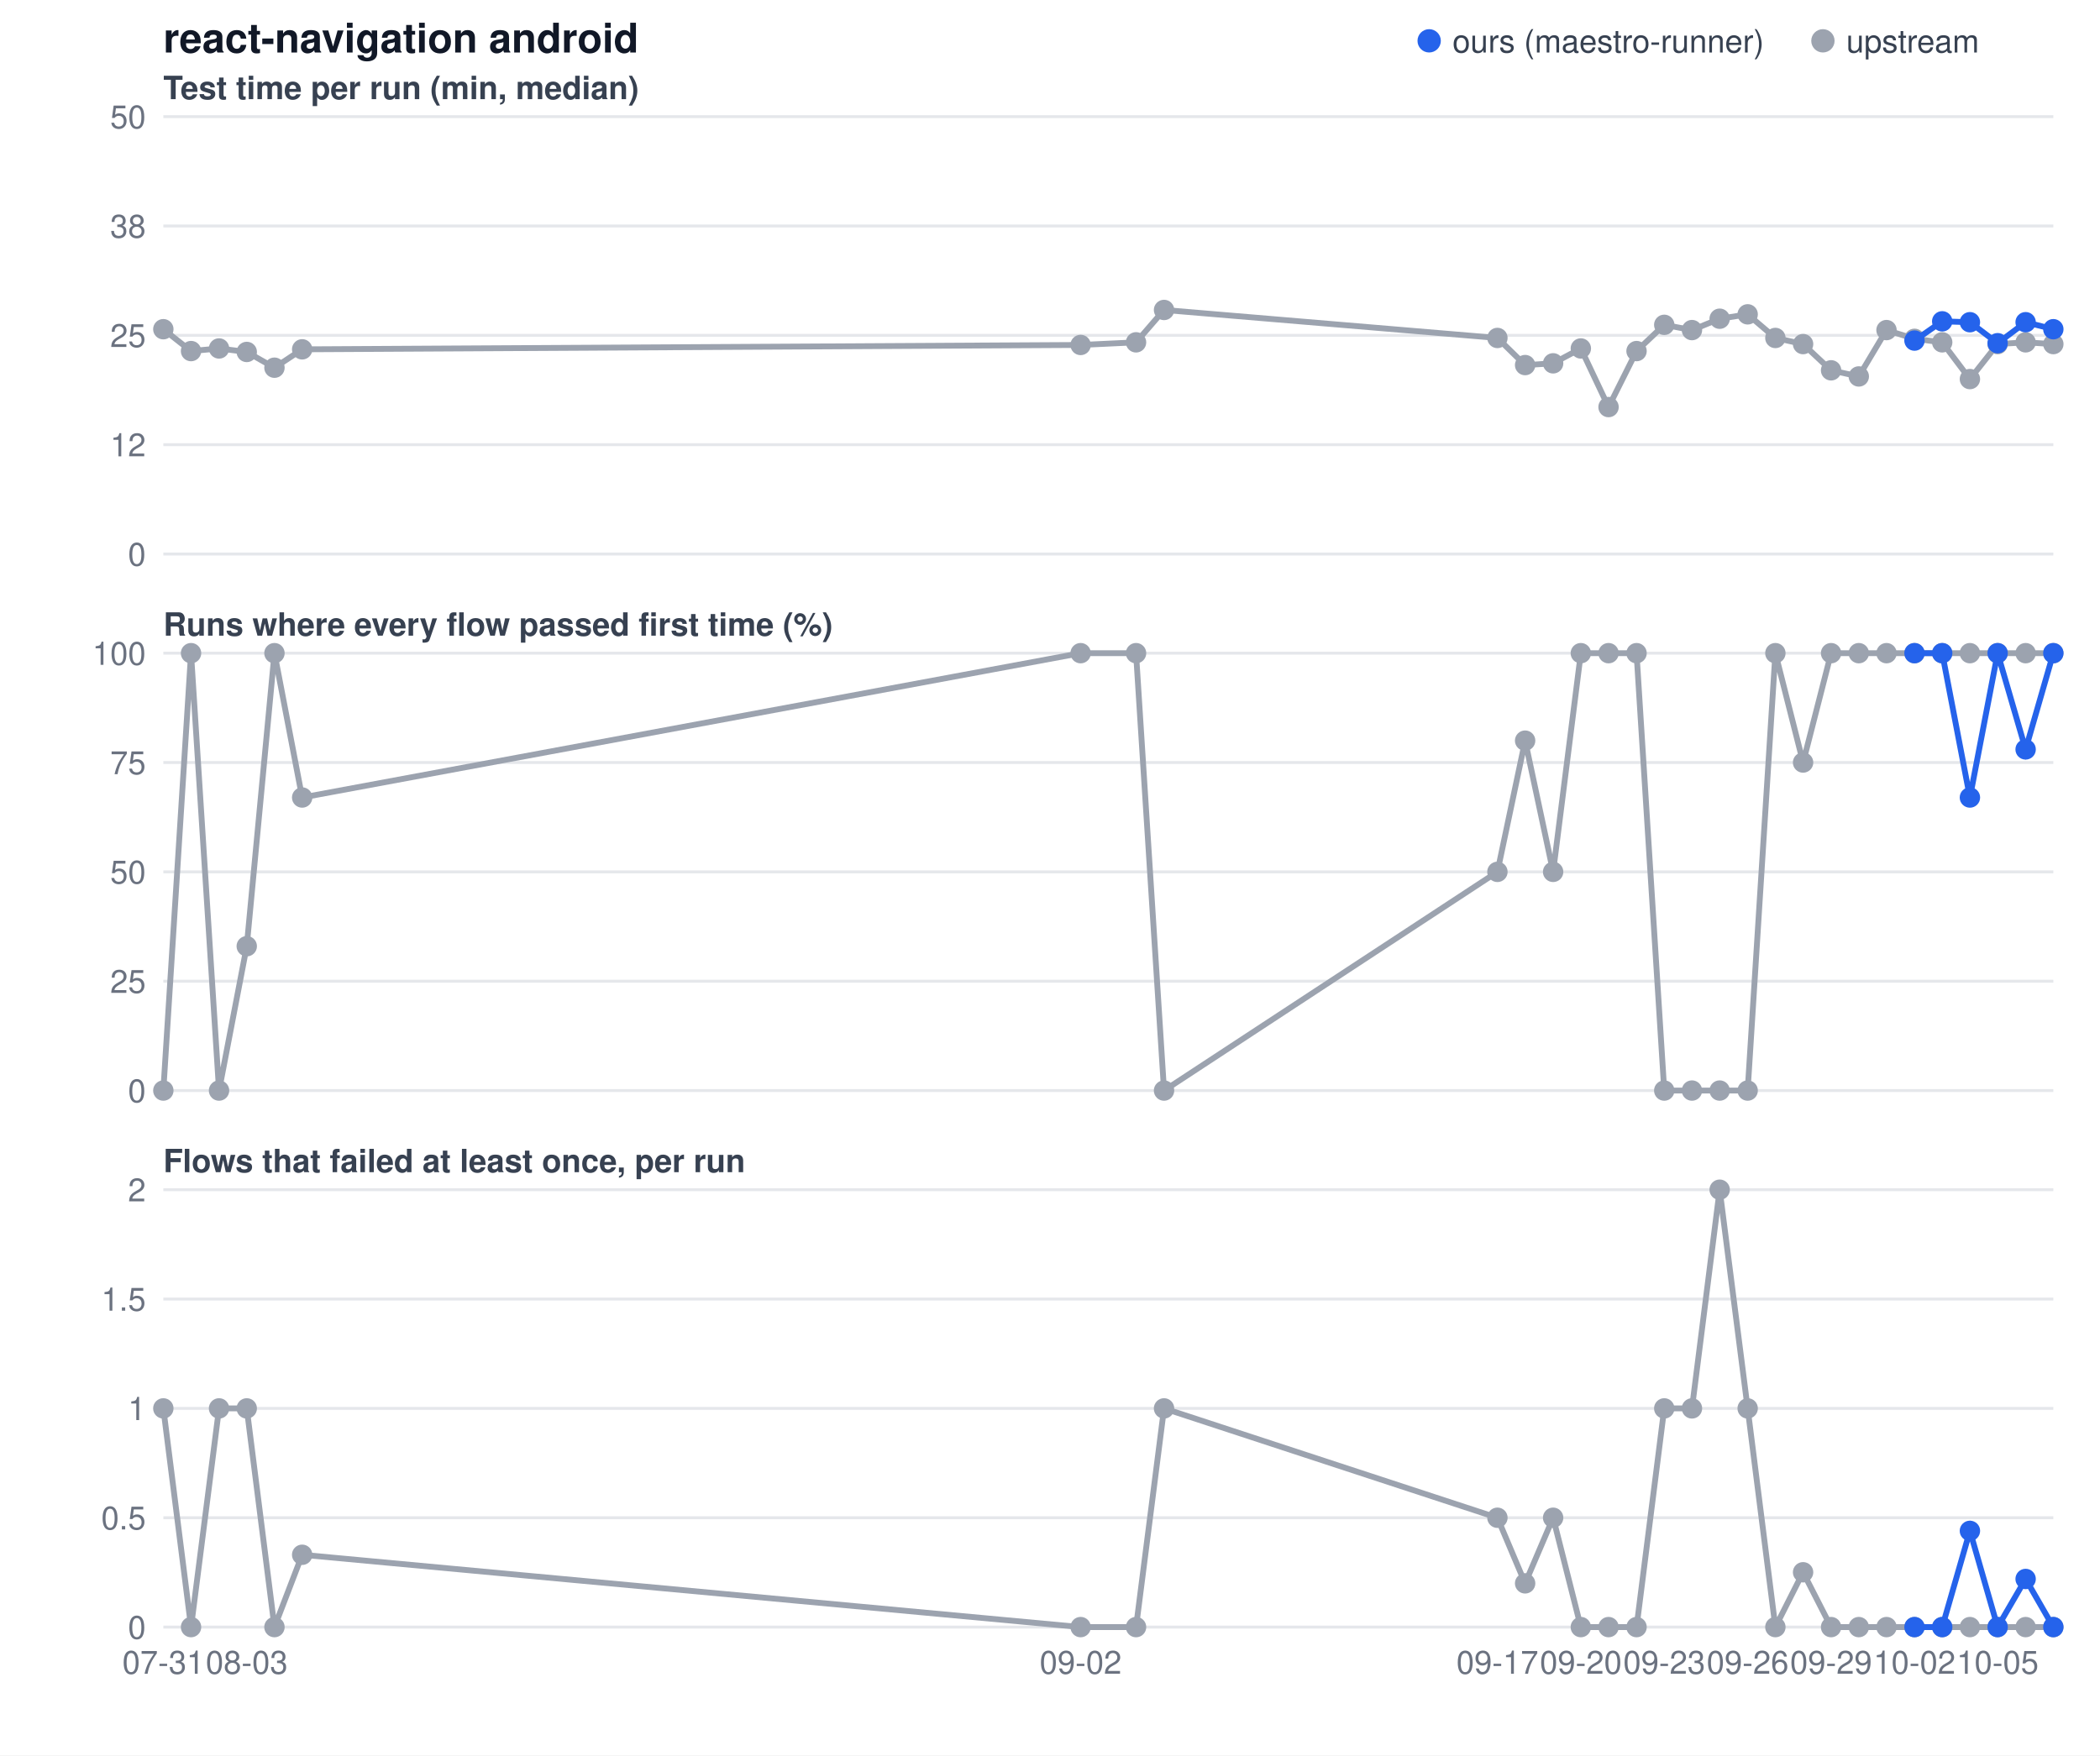
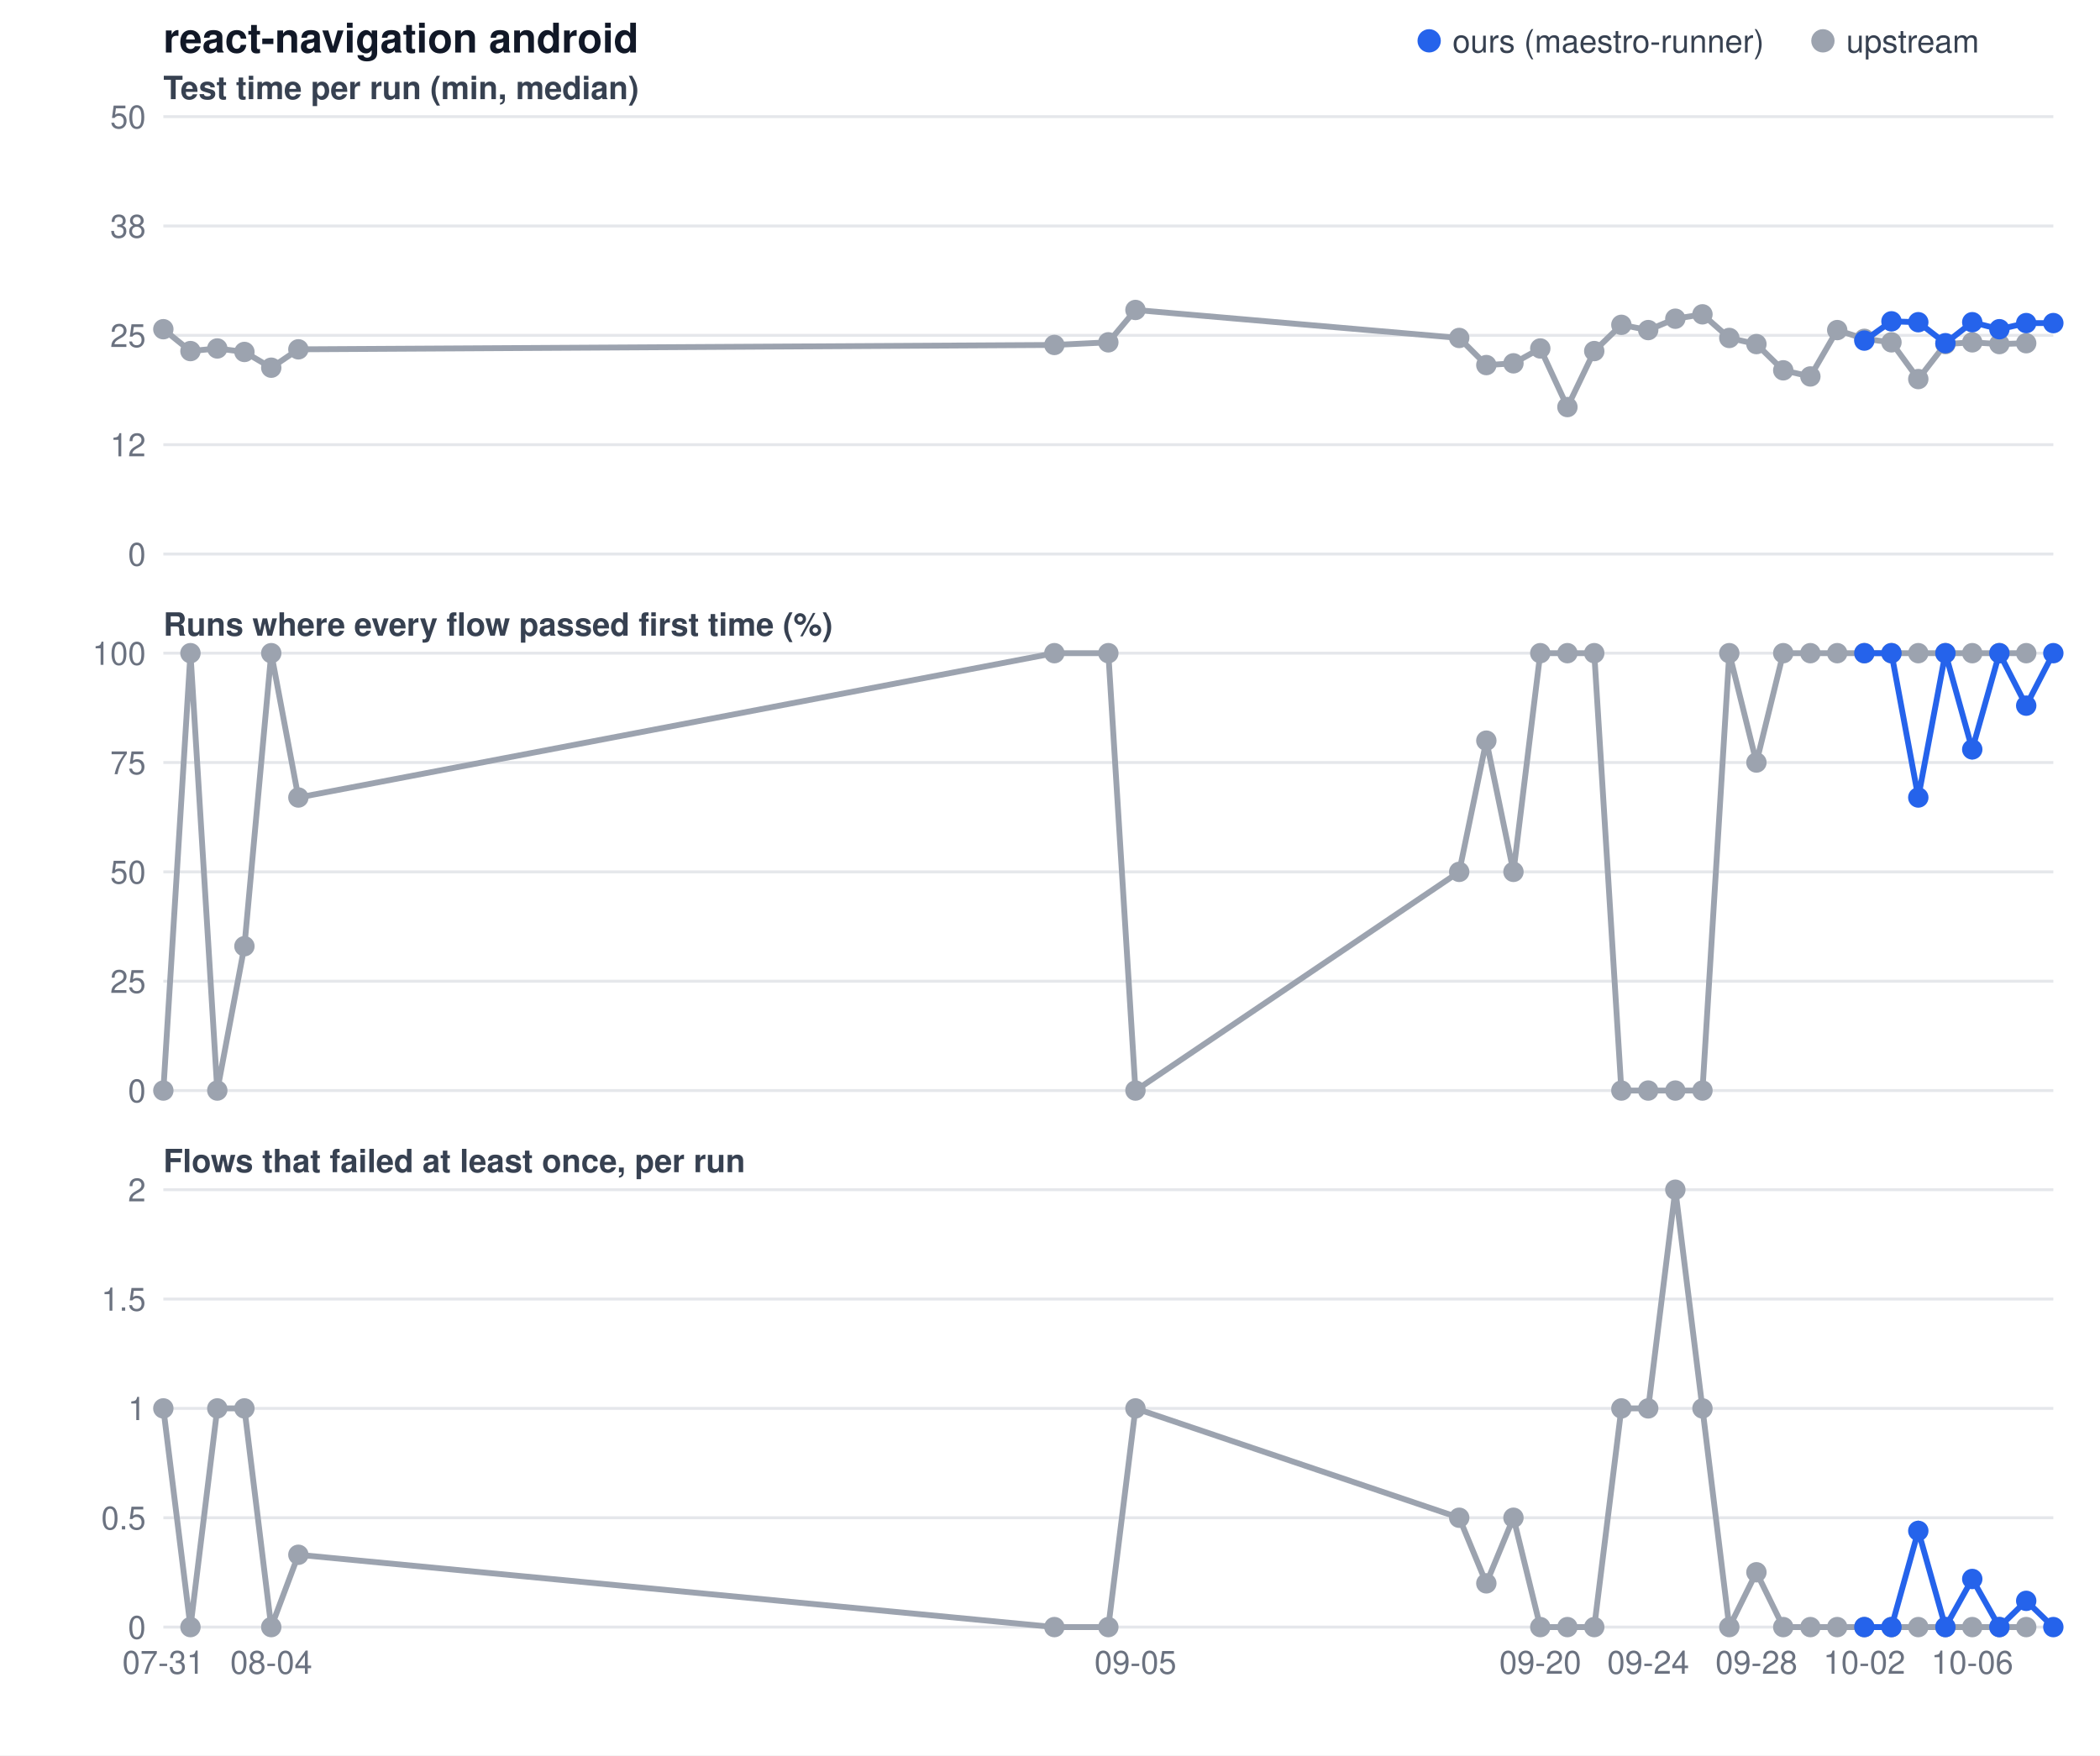
<svg xmlns="http://www.w3.org/2000/svg" width="720" height="602" font-family="-apple-system,Segoe UI,Helvetica,Arial,sans-serif" font-size="11">
  <rect width="100%" height="100%" fill="#ffffff" />
  <text x="56" y="18" font-size="14" font-weight="600" fill="#111827">react-navigation android</text>
  <circle cx="490" cy="14" r="4" fill="#2563eb" />
  <text x="498" y="18" fill="#374151">ours (maestro-runner)</text>
  <circle cx="625" cy="14" r="4" fill="#9ca3af" />
  <text x="633" y="18" fill="#374151">upstream</text>
  <text x="56" y="34" fill="#374151" font-weight="600">Test time per run (min, median)</text>
  <line x1="56" x2="704" y1="190.0" y2="190.0" stroke="#e5e7eb" />
  <text x="50" y="194.0" text-anchor="end" fill="#6b7280">0</text>
  <line x1="56" x2="704" y1="152.5" y2="152.5" stroke="#e5e7eb" />
  <text x="50" y="156.5" text-anchor="end" fill="#6b7280">12</text>
  <line x1="56" x2="704" y1="115.0" y2="115.0" stroke="#e5e7eb" />
  <text x="50" y="119.0" text-anchor="end" fill="#6b7280">25</text>
  <line x1="56" x2="704" y1="77.5" y2="77.5" stroke="#e5e7eb" />
  <text x="50" y="81.5" text-anchor="end" fill="#6b7280">38</text>
  <line x1="56" x2="704" y1="40.0" y2="40.0" stroke="#e5e7eb" />
  <text x="50" y="44.0" text-anchor="end" fill="#6b7280">50</text>
-   <polyline fill="none" stroke="#9ca3af" stroke-width="2" points="56.0,112.9 65.5,120.4 75.1,119.5 84.6,120.7 94.1,126.1 103.6,119.8 370.5,118.3 389.5,117.4 399.1,106.3 513.4,115.9 522.9,125.2 532.5,124.6 542.0,119.5 551.5,139.6 561.1,120.4 570.6,111.4 580.1,113.2 589.6,109.3 599.2,107.8 608.7,115.9 618.2,118.0 627.8,127.0 637.3,129.1 646.8,113.2 656.4,116.2 665.9,117.4 675.4,130.0 684.9,118.0 694.5,117.4 704.0,118.0" />
+   <polyline fill="none" stroke="#9ca3af" stroke-width="2" points="56.0,112.9 65.3,120.4 74.5,119.5 83.8,120.7 93.0,126.1 102.3,119.8 361.5,118.3 380.0,117.4 389.3,106.3 500.3,115.9 509.6,125.2 518.9,124.6 528.1,119.5 537.4,139.6 546.6,120.4 555.9,111.4 565.1,113.2 574.4,109.3 583.7,107.8 592.9,115.9 602.2,118.0 611.4,127.0 620.7,129.1 629.9,113.2 639.2,116.2 648.5,117.4 657.7,130.0 667.0,118.0 676.2,117.4 685.5,118.0 694.7,117.7" />
  <circle cx="56.0" cy="112.9" r="3.5" fill="#9ca3af" />
-   <circle cx="65.5" cy="120.4" r="3.5" fill="#9ca3af" />
-   <circle cx="75.1" cy="119.5" r="3.5" fill="#9ca3af" />
-   <circle cx="84.6" cy="120.7" r="3.5" fill="#9ca3af" />
-   <circle cx="94.1" cy="126.1" r="3.5" fill="#9ca3af" />
-   <circle cx="103.6" cy="119.8" r="3.5" fill="#9ca3af" />
-   <circle cx="370.5" cy="118.3" r="3.5" fill="#9ca3af" />
-   <circle cx="389.5" cy="117.4" r="3.5" fill="#9ca3af" />
-   <circle cx="399.1" cy="106.3" r="3.5" fill="#9ca3af" />
-   <circle cx="513.4" cy="115.9" r="3.5" fill="#9ca3af" />
-   <circle cx="522.9" cy="125.2" r="3.5" fill="#9ca3af" />
-   <circle cx="532.5" cy="124.6" r="3.5" fill="#9ca3af" />
-   <circle cx="542.0" cy="119.5" r="3.5" fill="#9ca3af" />
-   <circle cx="551.5" cy="139.6" r="3.5" fill="#9ca3af" />
-   <circle cx="561.1" cy="120.4" r="3.5" fill="#9ca3af" />
-   <circle cx="570.6" cy="111.4" r="3.5" fill="#9ca3af" />
-   <circle cx="580.1" cy="113.2" r="3.5" fill="#9ca3af" />
-   <circle cx="589.6" cy="109.3" r="3.5" fill="#9ca3af" />
-   <circle cx="599.2" cy="107.8" r="3.5" fill="#9ca3af" />
-   <circle cx="608.7" cy="115.9" r="3.5" fill="#9ca3af" />
-   <circle cx="618.2" cy="118.0" r="3.5" fill="#9ca3af" />
-   <circle cx="627.8" cy="127.0" r="3.5" fill="#9ca3af" />
-   <circle cx="637.3" cy="129.1" r="3.5" fill="#9ca3af" />
-   <circle cx="646.8" cy="113.2" r="3.5" fill="#9ca3af" />
-   <circle cx="656.4" cy="116.2" r="3.5" fill="#9ca3af" />
-   <circle cx="665.9" cy="117.4" r="3.5" fill="#9ca3af" />
-   <circle cx="675.4" cy="130.0" r="3.5" fill="#9ca3af" />
-   <circle cx="684.9" cy="118.0" r="3.5" fill="#9ca3af" />
-   <circle cx="694.5" cy="117.4" r="3.5" fill="#9ca3af" />
-   <circle cx="704.0" cy="118.0" r="3.5" fill="#9ca3af" />
-   <polyline fill="none" stroke="#2563eb" stroke-width="2" points="656.4,116.8 665.9,110.2 675.4,110.5 684.9,117.7 694.5,110.5 704.0,112.9" />
-   <circle cx="656.4" cy="116.8" r="3.5" fill="#2563eb" />
-   <circle cx="665.9" cy="110.2" r="3.5" fill="#2563eb" />
-   <circle cx="675.4" cy="110.5" r="3.5" fill="#2563eb" />
-   <circle cx="684.9" cy="117.7" r="3.5" fill="#2563eb" />
-   <circle cx="694.5" cy="110.5" r="3.5" fill="#2563eb" />
-   <circle cx="704.0" cy="112.9" r="3.5" fill="#2563eb" />
+   <circle cx="65.3" cy="120.4" r="3.5" fill="#9ca3af" />
+   <circle cx="74.5" cy="119.5" r="3.5" fill="#9ca3af" />
+   <circle cx="83.8" cy="120.7" r="3.5" fill="#9ca3af" />
+   <circle cx="93.0" cy="126.1" r="3.5" fill="#9ca3af" />
+   <circle cx="102.3" cy="119.8" r="3.5" fill="#9ca3af" />
+   <circle cx="361.5" cy="118.3" r="3.5" fill="#9ca3af" />
+   <circle cx="380.0" cy="117.4" r="3.5" fill="#9ca3af" />
+   <circle cx="389.3" cy="106.3" r="3.5" fill="#9ca3af" />
+   <circle cx="500.3" cy="115.9" r="3.5" fill="#9ca3af" />
+   <circle cx="509.6" cy="125.2" r="3.5" fill="#9ca3af" />
+   <circle cx="518.9" cy="124.6" r="3.5" fill="#9ca3af" />
+   <circle cx="528.1" cy="119.5" r="3.5" fill="#9ca3af" />
+   <circle cx="537.4" cy="139.6" r="3.5" fill="#9ca3af" />
+   <circle cx="546.6" cy="120.4" r="3.5" fill="#9ca3af" />
+   <circle cx="555.9" cy="111.4" r="3.5" fill="#9ca3af" />
+   <circle cx="565.1" cy="113.2" r="3.5" fill="#9ca3af" />
+   <circle cx="574.4" cy="109.3" r="3.5" fill="#9ca3af" />
+   <circle cx="583.7" cy="107.8" r="3.5" fill="#9ca3af" />
+   <circle cx="592.9" cy="115.9" r="3.5" fill="#9ca3af" />
+   <circle cx="602.2" cy="118.0" r="3.5" fill="#9ca3af" />
+   <circle cx="611.4" cy="127.0" r="3.5" fill="#9ca3af" />
+   <circle cx="620.7" cy="129.1" r="3.5" fill="#9ca3af" />
+   <circle cx="629.9" cy="113.2" r="3.5" fill="#9ca3af" />
+   <circle cx="639.2" cy="116.2" r="3.5" fill="#9ca3af" />
+   <circle cx="648.5" cy="117.4" r="3.5" fill="#9ca3af" />
+   <circle cx="657.7" cy="130.0" r="3.5" fill="#9ca3af" />
+   <circle cx="667.0" cy="118.0" r="3.5" fill="#9ca3af" />
+   <circle cx="676.2" cy="117.4" r="3.5" fill="#9ca3af" />
+   <circle cx="685.5" cy="118.0" r="3.5" fill="#9ca3af" />
+   <circle cx="694.7" cy="117.7" r="3.5" fill="#9ca3af" />
+   <polyline fill="none" stroke="#2563eb" stroke-width="2" points="639.2,116.8 648.5,110.2 657.7,110.5 667.0,117.7 676.2,110.5 685.5,112.9 694.7,110.8 704.0,110.8" />
+   <circle cx="639.2" cy="116.8" r="3.5" fill="#2563eb" />
+   <circle cx="648.5" cy="110.2" r="3.5" fill="#2563eb" />
+   <circle cx="657.7" cy="110.5" r="3.5" fill="#2563eb" />
+   <circle cx="667.0" cy="117.7" r="3.5" fill="#2563eb" />
+   <circle cx="676.2" cy="110.5" r="3.5" fill="#2563eb" />
+   <circle cx="685.5" cy="112.9" r="3.5" fill="#2563eb" />
+   <circle cx="694.7" cy="110.8" r="3.5" fill="#2563eb" />
+   <circle cx="704.0" cy="110.8" r="3.5" fill="#2563eb" />
  <text x="56" y="218" fill="#374151" font-weight="600">Runs where every flow passed first time (%)</text>
  <line x1="56" x2="704" y1="374.0" y2="374.0" stroke="#e5e7eb" />
  <text x="50" y="378.0" text-anchor="end" fill="#6b7280">0</text>
  <line x1="56" x2="704" y1="336.5" y2="336.5" stroke="#e5e7eb" />
  <text x="50" y="340.5" text-anchor="end" fill="#6b7280">25</text>
  <line x1="56" x2="704" y1="299.0" y2="299.0" stroke="#e5e7eb" />
  <text x="50" y="303.0" text-anchor="end" fill="#6b7280">50</text>
  <line x1="56" x2="704" y1="261.5" y2="261.5" stroke="#e5e7eb" />
  <text x="50" y="265.5" text-anchor="end" fill="#6b7280">75</text>
  <line x1="56" x2="704" y1="224.0" y2="224.0" stroke="#e5e7eb" />
  <text x="50" y="228.0" text-anchor="end" fill="#6b7280">100</text>
-   <polyline fill="none" stroke="#9ca3af" stroke-width="2" points="56.0,374.0 65.5,224.0 75.1,374.0 84.6,324.5 94.1,224.0 103.6,273.5 370.5,224.0 389.5,224.0 399.1,374.0 513.4,299.0 522.9,254.0 532.5,299.0 542.0,224.0 551.5,224.0 561.1,224.0 570.6,374.0 580.1,374.0 589.6,374.0 599.2,374.0 608.7,224.0 618.2,261.5 627.8,224.0 637.3,224.0 646.8,224.0 656.4,224.0 665.9,224.0 675.4,224.0 684.9,224.0 694.5,224.0 704.0,224.0" />
+   <polyline fill="none" stroke="#9ca3af" stroke-width="2" points="56.0,374.0 65.3,224.0 74.5,374.0 83.8,324.5 93.0,224.0 102.3,273.5 361.5,224.0 380.0,224.0 389.3,374.0 500.3,299.0 509.6,254.0 518.9,299.0 528.1,224.0 537.4,224.0 546.6,224.0 555.9,374.0 565.1,374.0 574.4,374.0 583.7,374.0 592.9,224.0 602.2,261.5 611.4,224.0 620.7,224.0 629.9,224.0 639.2,224.0 648.5,224.0 657.7,224.0 667.0,224.0 676.2,224.0 685.5,224.0 694.7,224.0" />
  <circle cx="56.0" cy="374.0" r="3.5" fill="#9ca3af" />
-   <circle cx="65.5" cy="224.0" r="3.5" fill="#9ca3af" />
-   <circle cx="75.1" cy="374.0" r="3.5" fill="#9ca3af" />
-   <circle cx="84.6" cy="324.5" r="3.5" fill="#9ca3af" />
-   <circle cx="94.1" cy="224.0" r="3.5" fill="#9ca3af" />
-   <circle cx="103.6" cy="273.5" r="3.5" fill="#9ca3af" />
-   <circle cx="370.5" cy="224.0" r="3.5" fill="#9ca3af" />
-   <circle cx="389.5" cy="224.0" r="3.5" fill="#9ca3af" />
-   <circle cx="399.1" cy="374.0" r="3.5" fill="#9ca3af" />
-   <circle cx="513.4" cy="299.0" r="3.5" fill="#9ca3af" />
-   <circle cx="522.9" cy="254.0" r="3.5" fill="#9ca3af" />
-   <circle cx="532.5" cy="299.0" r="3.5" fill="#9ca3af" />
-   <circle cx="542.0" cy="224.0" r="3.5" fill="#9ca3af" />
-   <circle cx="551.5" cy="224.0" r="3.5" fill="#9ca3af" />
-   <circle cx="561.1" cy="224.0" r="3.5" fill="#9ca3af" />
-   <circle cx="570.6" cy="374.0" r="3.5" fill="#9ca3af" />
-   <circle cx="580.1" cy="374.0" r="3.5" fill="#9ca3af" />
-   <circle cx="589.6" cy="374.0" r="3.5" fill="#9ca3af" />
-   <circle cx="599.2" cy="374.0" r="3.5" fill="#9ca3af" />
-   <circle cx="608.7" cy="224.0" r="3.5" fill="#9ca3af" />
-   <circle cx="618.2" cy="261.5" r="3.5" fill="#9ca3af" />
-   <circle cx="627.8" cy="224.0" r="3.5" fill="#9ca3af" />
-   <circle cx="637.3" cy="224.0" r="3.5" fill="#9ca3af" />
-   <circle cx="646.8" cy="224.0" r="3.5" fill="#9ca3af" />
-   <circle cx="656.4" cy="224.0" r="3.5" fill="#9ca3af" />
-   <circle cx="665.9" cy="224.0" r="3.5" fill="#9ca3af" />
-   <circle cx="675.4" cy="224.0" r="3.5" fill="#9ca3af" />
-   <circle cx="684.9" cy="224.0" r="3.5" fill="#9ca3af" />
-   <circle cx="694.5" cy="224.0" r="3.5" fill="#9ca3af" />
-   <circle cx="704.0" cy="224.0" r="3.5" fill="#9ca3af" />
-   <polyline fill="none" stroke="#2563eb" stroke-width="2" points="656.4,224.0 665.9,224.0 675.4,273.5 684.9,224.0 694.5,257.0 704.0,224.0" />
-   <circle cx="656.4" cy="224.0" r="3.5" fill="#2563eb" />
-   <circle cx="665.9" cy="224.0" r="3.5" fill="#2563eb" />
-   <circle cx="675.4" cy="273.5" r="3.5" fill="#2563eb" />
-   <circle cx="684.9" cy="224.0" r="3.5" fill="#2563eb" />
-   <circle cx="694.5" cy="257.0" r="3.5" fill="#2563eb" />
+   <circle cx="65.3" cy="224.0" r="3.5" fill="#9ca3af" />
+   <circle cx="74.5" cy="374.0" r="3.5" fill="#9ca3af" />
+   <circle cx="83.8" cy="324.5" r="3.5" fill="#9ca3af" />
+   <circle cx="93.0" cy="224.0" r="3.5" fill="#9ca3af" />
+   <circle cx="102.3" cy="273.5" r="3.5" fill="#9ca3af" />
+   <circle cx="361.5" cy="224.0" r="3.5" fill="#9ca3af" />
+   <circle cx="380.0" cy="224.0" r="3.5" fill="#9ca3af" />
+   <circle cx="389.3" cy="374.0" r="3.5" fill="#9ca3af" />
+   <circle cx="500.3" cy="299.0" r="3.5" fill="#9ca3af" />
+   <circle cx="509.6" cy="254.0" r="3.5" fill="#9ca3af" />
+   <circle cx="518.9" cy="299.0" r="3.5" fill="#9ca3af" />
+   <circle cx="528.1" cy="224.0" r="3.5" fill="#9ca3af" />
+   <circle cx="537.4" cy="224.0" r="3.5" fill="#9ca3af" />
+   <circle cx="546.6" cy="224.0" r="3.5" fill="#9ca3af" />
+   <circle cx="555.9" cy="374.0" r="3.5" fill="#9ca3af" />
+   <circle cx="565.1" cy="374.0" r="3.5" fill="#9ca3af" />
+   <circle cx="574.4" cy="374.0" r="3.5" fill="#9ca3af" />
+   <circle cx="583.7" cy="374.0" r="3.5" fill="#9ca3af" />
+   <circle cx="592.9" cy="224.0" r="3.5" fill="#9ca3af" />
+   <circle cx="602.2" cy="261.5" r="3.5" fill="#9ca3af" />
+   <circle cx="611.4" cy="224.0" r="3.5" fill="#9ca3af" />
+   <circle cx="620.7" cy="224.0" r="3.5" fill="#9ca3af" />
+   <circle cx="629.9" cy="224.0" r="3.5" fill="#9ca3af" />
+   <circle cx="639.2" cy="224.0" r="3.5" fill="#9ca3af" />
+   <circle cx="648.5" cy="224.0" r="3.5" fill="#9ca3af" />
+   <circle cx="657.7" cy="224.0" r="3.5" fill="#9ca3af" />
+   <circle cx="667.0" cy="224.0" r="3.5" fill="#9ca3af" />
+   <circle cx="676.2" cy="224.0" r="3.5" fill="#9ca3af" />
+   <circle cx="685.5" cy="224.0" r="3.5" fill="#9ca3af" />
+   <circle cx="694.7" cy="224.0" r="3.5" fill="#9ca3af" />
+   <polyline fill="none" stroke="#2563eb" stroke-width="2" points="639.2,224.0 648.5,224.0 657.7,273.5 667.0,224.0 676.2,257.0 685.5,224.0 694.7,242.0 704.0,224.0" />
+   <circle cx="639.2" cy="224.0" r="3.5" fill="#2563eb" />
+   <circle cx="648.5" cy="224.0" r="3.5" fill="#2563eb" />
+   <circle cx="657.7" cy="273.5" r="3.5" fill="#2563eb" />
+   <circle cx="667.0" cy="224.0" r="3.5" fill="#2563eb" />
+   <circle cx="676.2" cy="257.0" r="3.5" fill="#2563eb" />
+   <circle cx="685.5" cy="224.0" r="3.5" fill="#2563eb" />
+   <circle cx="694.7" cy="242.0" r="3.5" fill="#2563eb" />
  <circle cx="704.0" cy="224.0" r="3.5" fill="#2563eb" />
  <text x="56" y="402" fill="#374151" font-weight="600">Flows that failed at least once, per run</text>
  <line x1="56" x2="704" y1="558.0" y2="558.0" stroke="#e5e7eb" />
  <text x="50" y="562.0" text-anchor="end" fill="#6b7280">0</text>
  <line x1="56" x2="704" y1="520.5" y2="520.5" stroke="#e5e7eb" />
  <text x="50" y="524.5" text-anchor="end" fill="#6b7280">0.5</text>
  <line x1="56" x2="704" y1="483.0" y2="483.0" stroke="#e5e7eb" />
  <text x="50" y="487.0" text-anchor="end" fill="#6b7280">1</text>
  <line x1="56" x2="704" y1="445.5" y2="445.5" stroke="#e5e7eb" />
  <text x="50" y="449.5" text-anchor="end" fill="#6b7280">1.5</text>
  <line x1="56" x2="704" y1="408.0" y2="408.0" stroke="#e5e7eb" />
  <text x="50" y="412.0" text-anchor="end" fill="#6b7280">2</text>
-   <polyline fill="none" stroke="#9ca3af" stroke-width="2" points="56.0,483.0 65.5,558.0 75.1,483.0 84.6,483.0 94.1,558.0 103.6,533.2 370.5,558.0 389.5,558.0 399.1,483.0 513.4,520.5 522.9,543.0 532.5,520.5 542.0,558.0 551.5,558.0 561.1,558.0 570.6,483.0 580.1,483.0 589.6,408.0 599.2,483.0 608.7,558.0 618.2,539.2 627.8,558.0 637.3,558.0 646.8,558.0 656.4,558.0 665.9,558.0 675.4,558.0 684.9,558.0 694.5,558.0 704.0,558.0" />
+   <polyline fill="none" stroke="#9ca3af" stroke-width="2" points="56.0,483.0 65.3,558.0 74.5,483.0 83.8,483.0 93.0,558.0 102.3,533.2 361.5,558.0 380.0,558.0 389.3,483.0 500.3,520.5 509.6,543.0 518.9,520.5 528.1,558.0 537.4,558.0 546.6,558.0 555.9,483.0 565.1,483.0 574.4,408.0 583.7,483.0 592.9,558.0 602.2,539.2 611.4,558.0 620.7,558.0 629.9,558.0 639.2,558.0 648.5,558.0 657.7,558.0 667.0,558.0 676.2,558.0 685.5,558.0 694.7,558.0" />
  <circle cx="56.0" cy="483.0" r="3.5" fill="#9ca3af" />
-   <circle cx="65.5" cy="558.0" r="3.5" fill="#9ca3af" />
-   <circle cx="75.1" cy="483.0" r="3.5" fill="#9ca3af" />
-   <circle cx="84.6" cy="483.0" r="3.5" fill="#9ca3af" />
-   <circle cx="94.1" cy="558.0" r="3.5" fill="#9ca3af" />
-   <circle cx="103.6" cy="533.2" r="3.5" fill="#9ca3af" />
-   <circle cx="370.5" cy="558.0" r="3.5" fill="#9ca3af" />
-   <circle cx="389.5" cy="558.0" r="3.5" fill="#9ca3af" />
-   <circle cx="399.1" cy="483.0" r="3.5" fill="#9ca3af" />
-   <circle cx="513.4" cy="520.5" r="3.5" fill="#9ca3af" />
-   <circle cx="522.9" cy="543.0" r="3.5" fill="#9ca3af" />
-   <circle cx="532.5" cy="520.5" r="3.5" fill="#9ca3af" />
-   <circle cx="542.0" cy="558.0" r="3.5" fill="#9ca3af" />
-   <circle cx="551.5" cy="558.0" r="3.5" fill="#9ca3af" />
-   <circle cx="561.1" cy="558.0" r="3.5" fill="#9ca3af" />
-   <circle cx="570.6" cy="483.0" r="3.5" fill="#9ca3af" />
-   <circle cx="580.1" cy="483.0" r="3.5" fill="#9ca3af" />
-   <circle cx="589.6" cy="408.0" r="3.5" fill="#9ca3af" />
-   <circle cx="599.2" cy="483.0" r="3.5" fill="#9ca3af" />
-   <circle cx="608.7" cy="558.0" r="3.5" fill="#9ca3af" />
-   <circle cx="618.2" cy="539.2" r="3.5" fill="#9ca3af" />
-   <circle cx="627.8" cy="558.0" r="3.5" fill="#9ca3af" />
-   <circle cx="637.3" cy="558.0" r="3.5" fill="#9ca3af" />
-   <circle cx="646.8" cy="558.0" r="3.5" fill="#9ca3af" />
-   <circle cx="656.4" cy="558.0" r="3.5" fill="#9ca3af" />
-   <circle cx="665.9" cy="558.0" r="3.5" fill="#9ca3af" />
-   <circle cx="675.4" cy="558.0" r="3.5" fill="#9ca3af" />
-   <circle cx="684.9" cy="558.0" r="3.5" fill="#9ca3af" />
-   <circle cx="694.5" cy="558.0" r="3.5" fill="#9ca3af" />
-   <circle cx="704.0" cy="558.0" r="3.5" fill="#9ca3af" />
-   <polyline fill="none" stroke="#2563eb" stroke-width="2" points="656.4,558.0 665.9,558.0 675.4,525.0 684.9,558.0 694.5,541.5 704.0,558.0" />
-   <circle cx="656.4" cy="558.0" r="3.5" fill="#2563eb" />
-   <circle cx="665.9" cy="558.0" r="3.5" fill="#2563eb" />
-   <circle cx="675.4" cy="525.0" r="3.5" fill="#2563eb" />
-   <circle cx="684.9" cy="558.0" r="3.5" fill="#2563eb" />
-   <circle cx="694.5" cy="541.5" r="3.5" fill="#2563eb" />
+   <circle cx="65.3" cy="558.0" r="3.5" fill="#9ca3af" />
+   <circle cx="74.5" cy="483.0" r="3.5" fill="#9ca3af" />
+   <circle cx="83.8" cy="483.0" r="3.5" fill="#9ca3af" />
+   <circle cx="93.0" cy="558.0" r="3.5" fill="#9ca3af" />
+   <circle cx="102.3" cy="533.2" r="3.5" fill="#9ca3af" />
+   <circle cx="361.5" cy="558.0" r="3.5" fill="#9ca3af" />
+   <circle cx="380.0" cy="558.0" r="3.5" fill="#9ca3af" />
+   <circle cx="389.3" cy="483.0" r="3.5" fill="#9ca3af" />
+   <circle cx="500.3" cy="520.5" r="3.5" fill="#9ca3af" />
+   <circle cx="509.6" cy="543.0" r="3.5" fill="#9ca3af" />
+   <circle cx="518.9" cy="520.5" r="3.5" fill="#9ca3af" />
+   <circle cx="528.1" cy="558.0" r="3.5" fill="#9ca3af" />
+   <circle cx="537.4" cy="558.0" r="3.5" fill="#9ca3af" />
+   <circle cx="546.6" cy="558.0" r="3.5" fill="#9ca3af" />
+   <circle cx="555.9" cy="483.0" r="3.5" fill="#9ca3af" />
+   <circle cx="565.1" cy="483.0" r="3.5" fill="#9ca3af" />
+   <circle cx="574.4" cy="408.0" r="3.5" fill="#9ca3af" />
+   <circle cx="583.7" cy="483.0" r="3.5" fill="#9ca3af" />
+   <circle cx="592.9" cy="558.0" r="3.5" fill="#9ca3af" />
+   <circle cx="602.2" cy="539.2" r="3.5" fill="#9ca3af" />
+   <circle cx="611.4" cy="558.0" r="3.5" fill="#9ca3af" />
+   <circle cx="620.7" cy="558.0" r="3.5" fill="#9ca3af" />
+   <circle cx="629.9" cy="558.0" r="3.5" fill="#9ca3af" />
+   <circle cx="639.2" cy="558.0" r="3.5" fill="#9ca3af" />
+   <circle cx="648.5" cy="558.0" r="3.5" fill="#9ca3af" />
+   <circle cx="657.7" cy="558.0" r="3.5" fill="#9ca3af" />
+   <circle cx="667.0" cy="558.0" r="3.5" fill="#9ca3af" />
+   <circle cx="676.2" cy="558.0" r="3.5" fill="#9ca3af" />
+   <circle cx="685.5" cy="558.0" r="3.5" fill="#9ca3af" />
+   <circle cx="694.7" cy="558.0" r="3.5" fill="#9ca3af" />
+   <polyline fill="none" stroke="#2563eb" stroke-width="2" points="639.2,558.0 648.5,558.0 657.7,525.0 667.0,558.0 676.2,541.5 685.5,558.0 694.7,549.0 704.0,558.0" />
+   <circle cx="639.2" cy="558.0" r="3.5" fill="#2563eb" />
+   <circle cx="648.5" cy="558.0" r="3.5" fill="#2563eb" />
+   <circle cx="657.7" cy="525.0" r="3.5" fill="#2563eb" />
+   <circle cx="667.0" cy="558.0" r="3.5" fill="#2563eb" />
+   <circle cx="676.2" cy="541.5" r="3.5" fill="#2563eb" />
+   <circle cx="685.5" cy="558.0" r="3.5" fill="#2563eb" />
+   <circle cx="694.7" cy="549.0" r="3.5" fill="#2563eb" />
  <circle cx="704.0" cy="558.0" r="3.5" fill="#2563eb" />
  <text x="56.0" y="574" text-anchor="middle" fill="#6b7280">07-31</text>
-   <text x="84.6" y="574" text-anchor="middle" fill="#6b7280">08-03</text>
-   <text x="370.5" y="574" text-anchor="middle" fill="#6b7280">09-02</text>
-   <text x="513.4" y="574" text-anchor="middle" fill="#6b7280">09-17</text>
-   <text x="542.0" y="574" text-anchor="middle" fill="#6b7280">09-20</text>
-   <text x="570.6" y="574" text-anchor="middle" fill="#6b7280">09-23</text>
-   <text x="599.2" y="574" text-anchor="middle" fill="#6b7280">09-26</text>
-   <text x="627.8" y="574" text-anchor="middle" fill="#6b7280">09-29</text>
-   <text x="656.4" y="574" text-anchor="middle" fill="#6b7280">10-02</text>
-   <text x="684.9" y="574" text-anchor="middle" fill="#6b7280">10-05</text>
+   <text x="93.0" y="574" text-anchor="middle" fill="#6b7280">08-04</text>
+   <text x="389.3" y="574" text-anchor="middle" fill="#6b7280">09-05</text>
+   <text x="528.1" y="574" text-anchor="middle" fill="#6b7280">09-20</text>
+   <text x="565.1" y="574" text-anchor="middle" fill="#6b7280">09-24</text>
+   <text x="602.2" y="574" text-anchor="middle" fill="#6b7280">09-28</text>
+   <text x="639.2" y="574" text-anchor="middle" fill="#6b7280">10-02</text>
+   <text x="676.2" y="574" text-anchor="middle" fill="#6b7280">10-06</text>
</svg>
